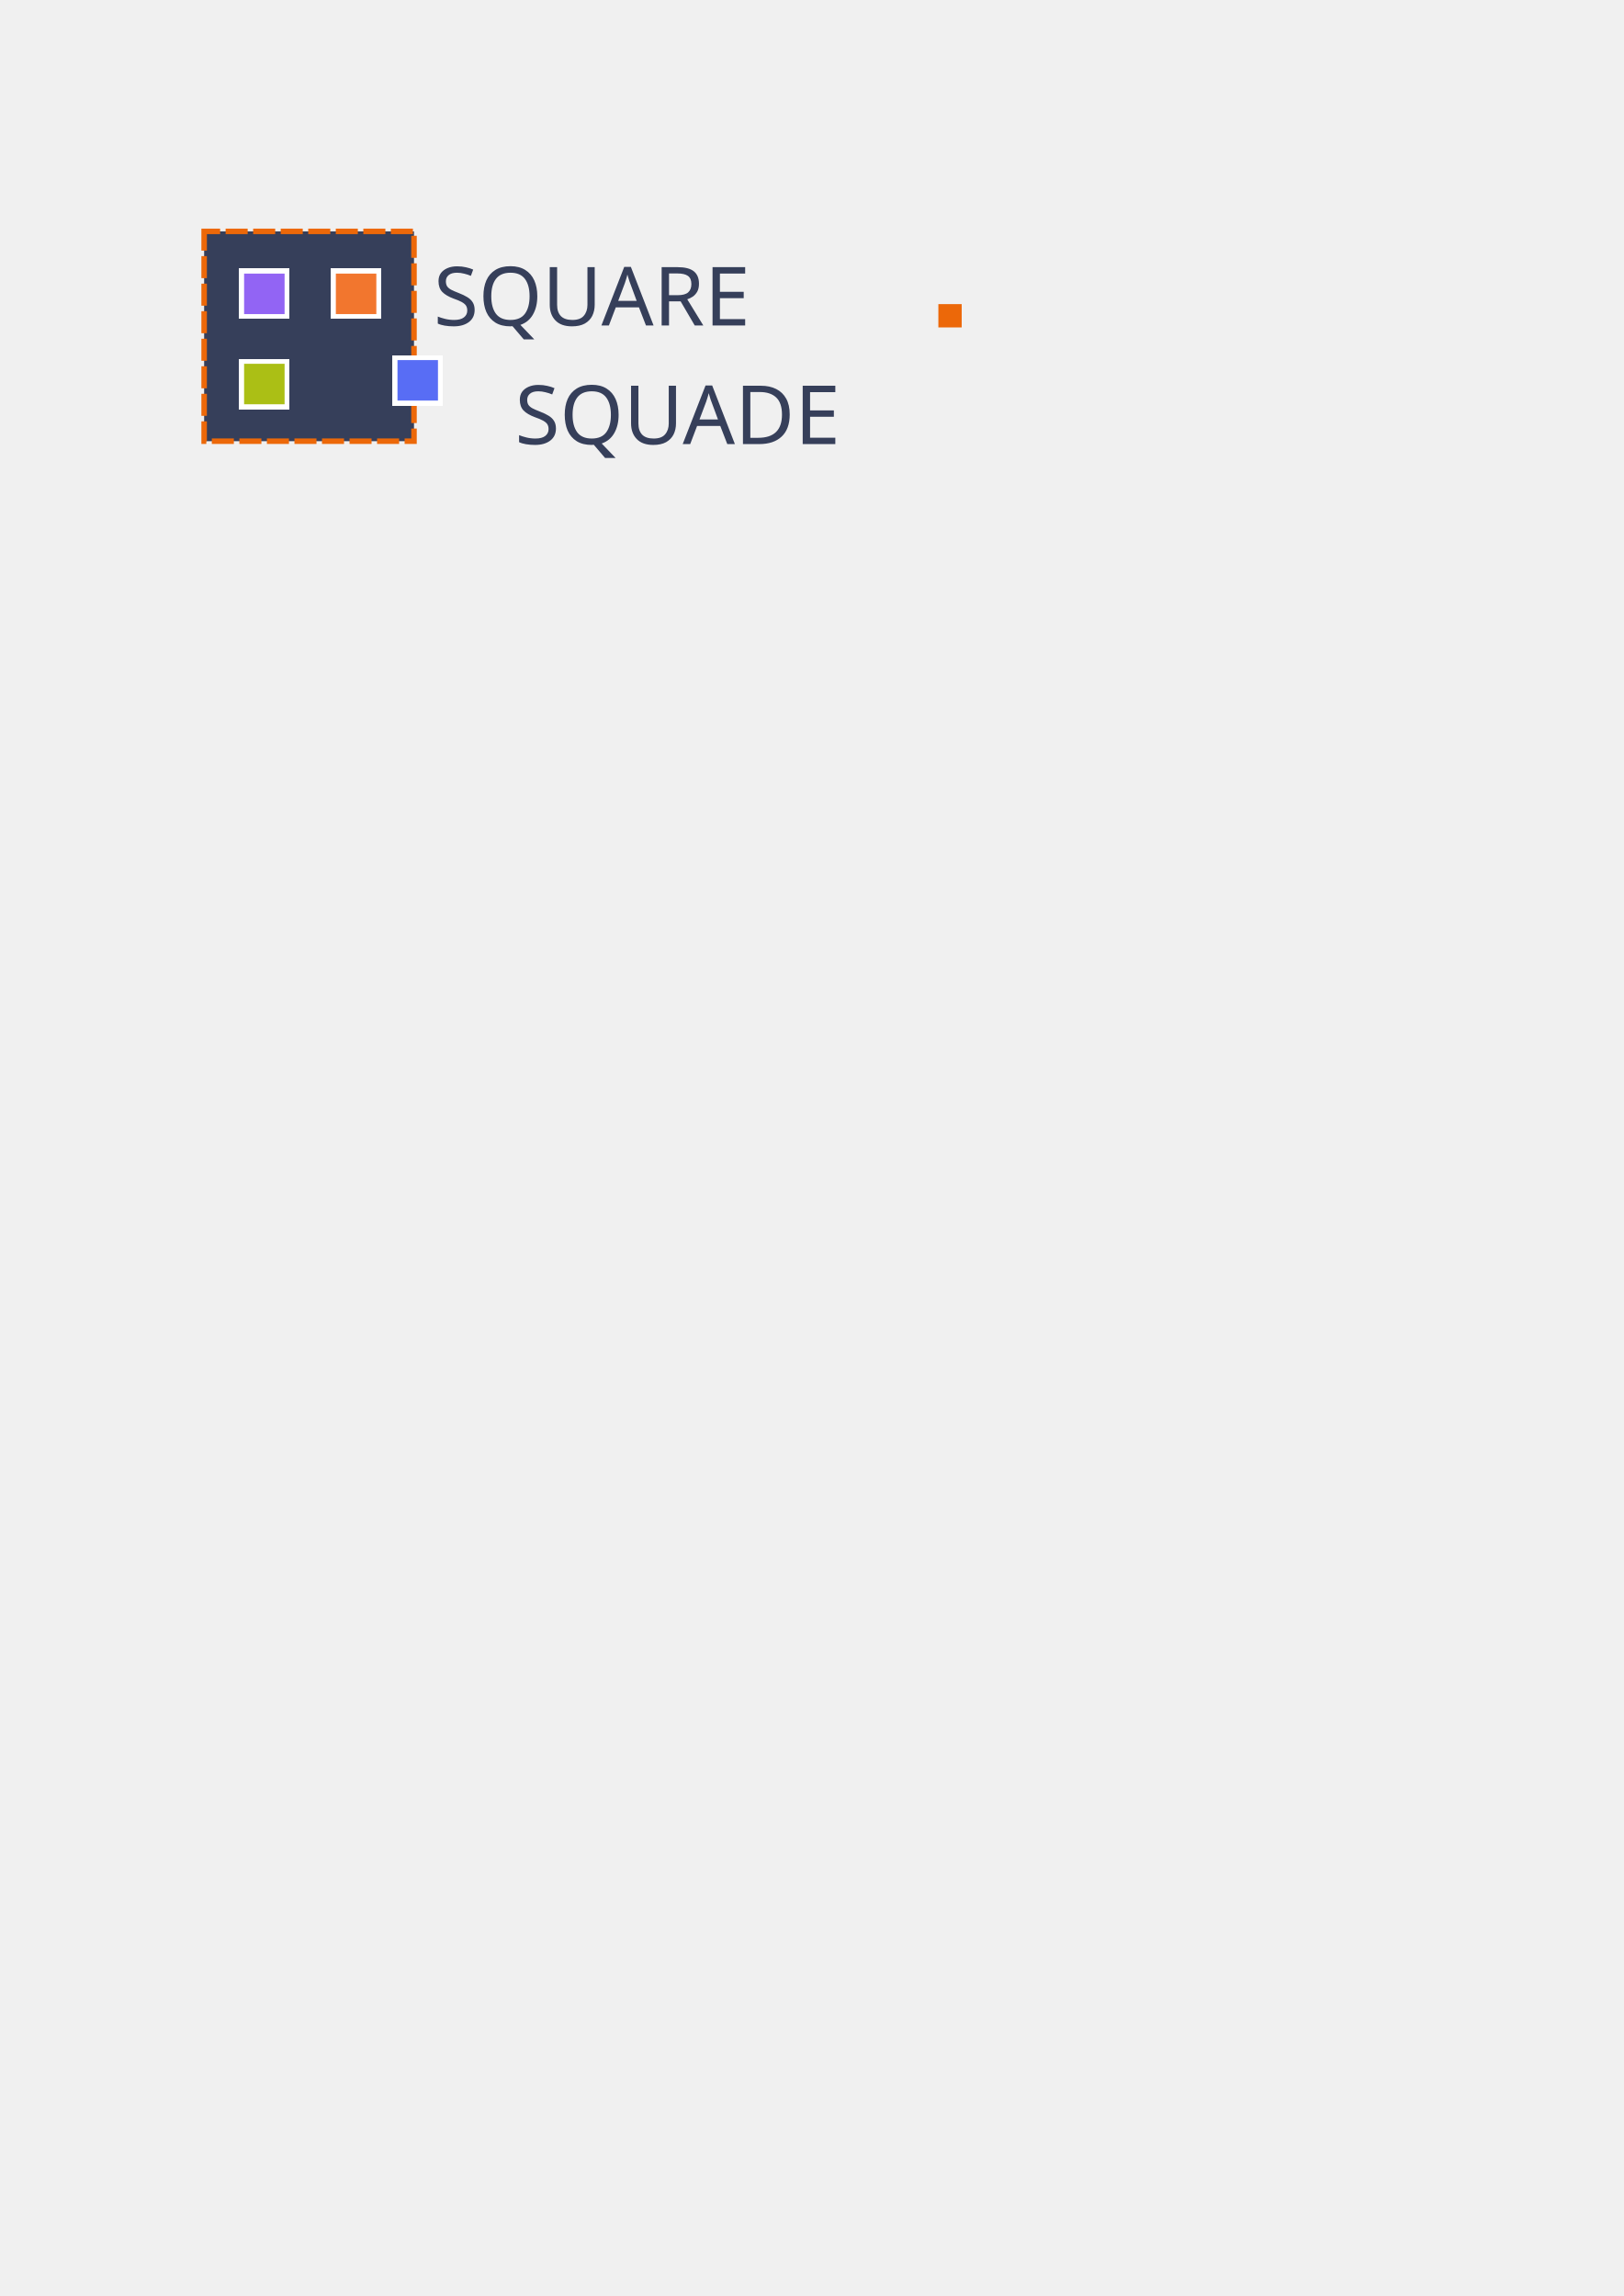
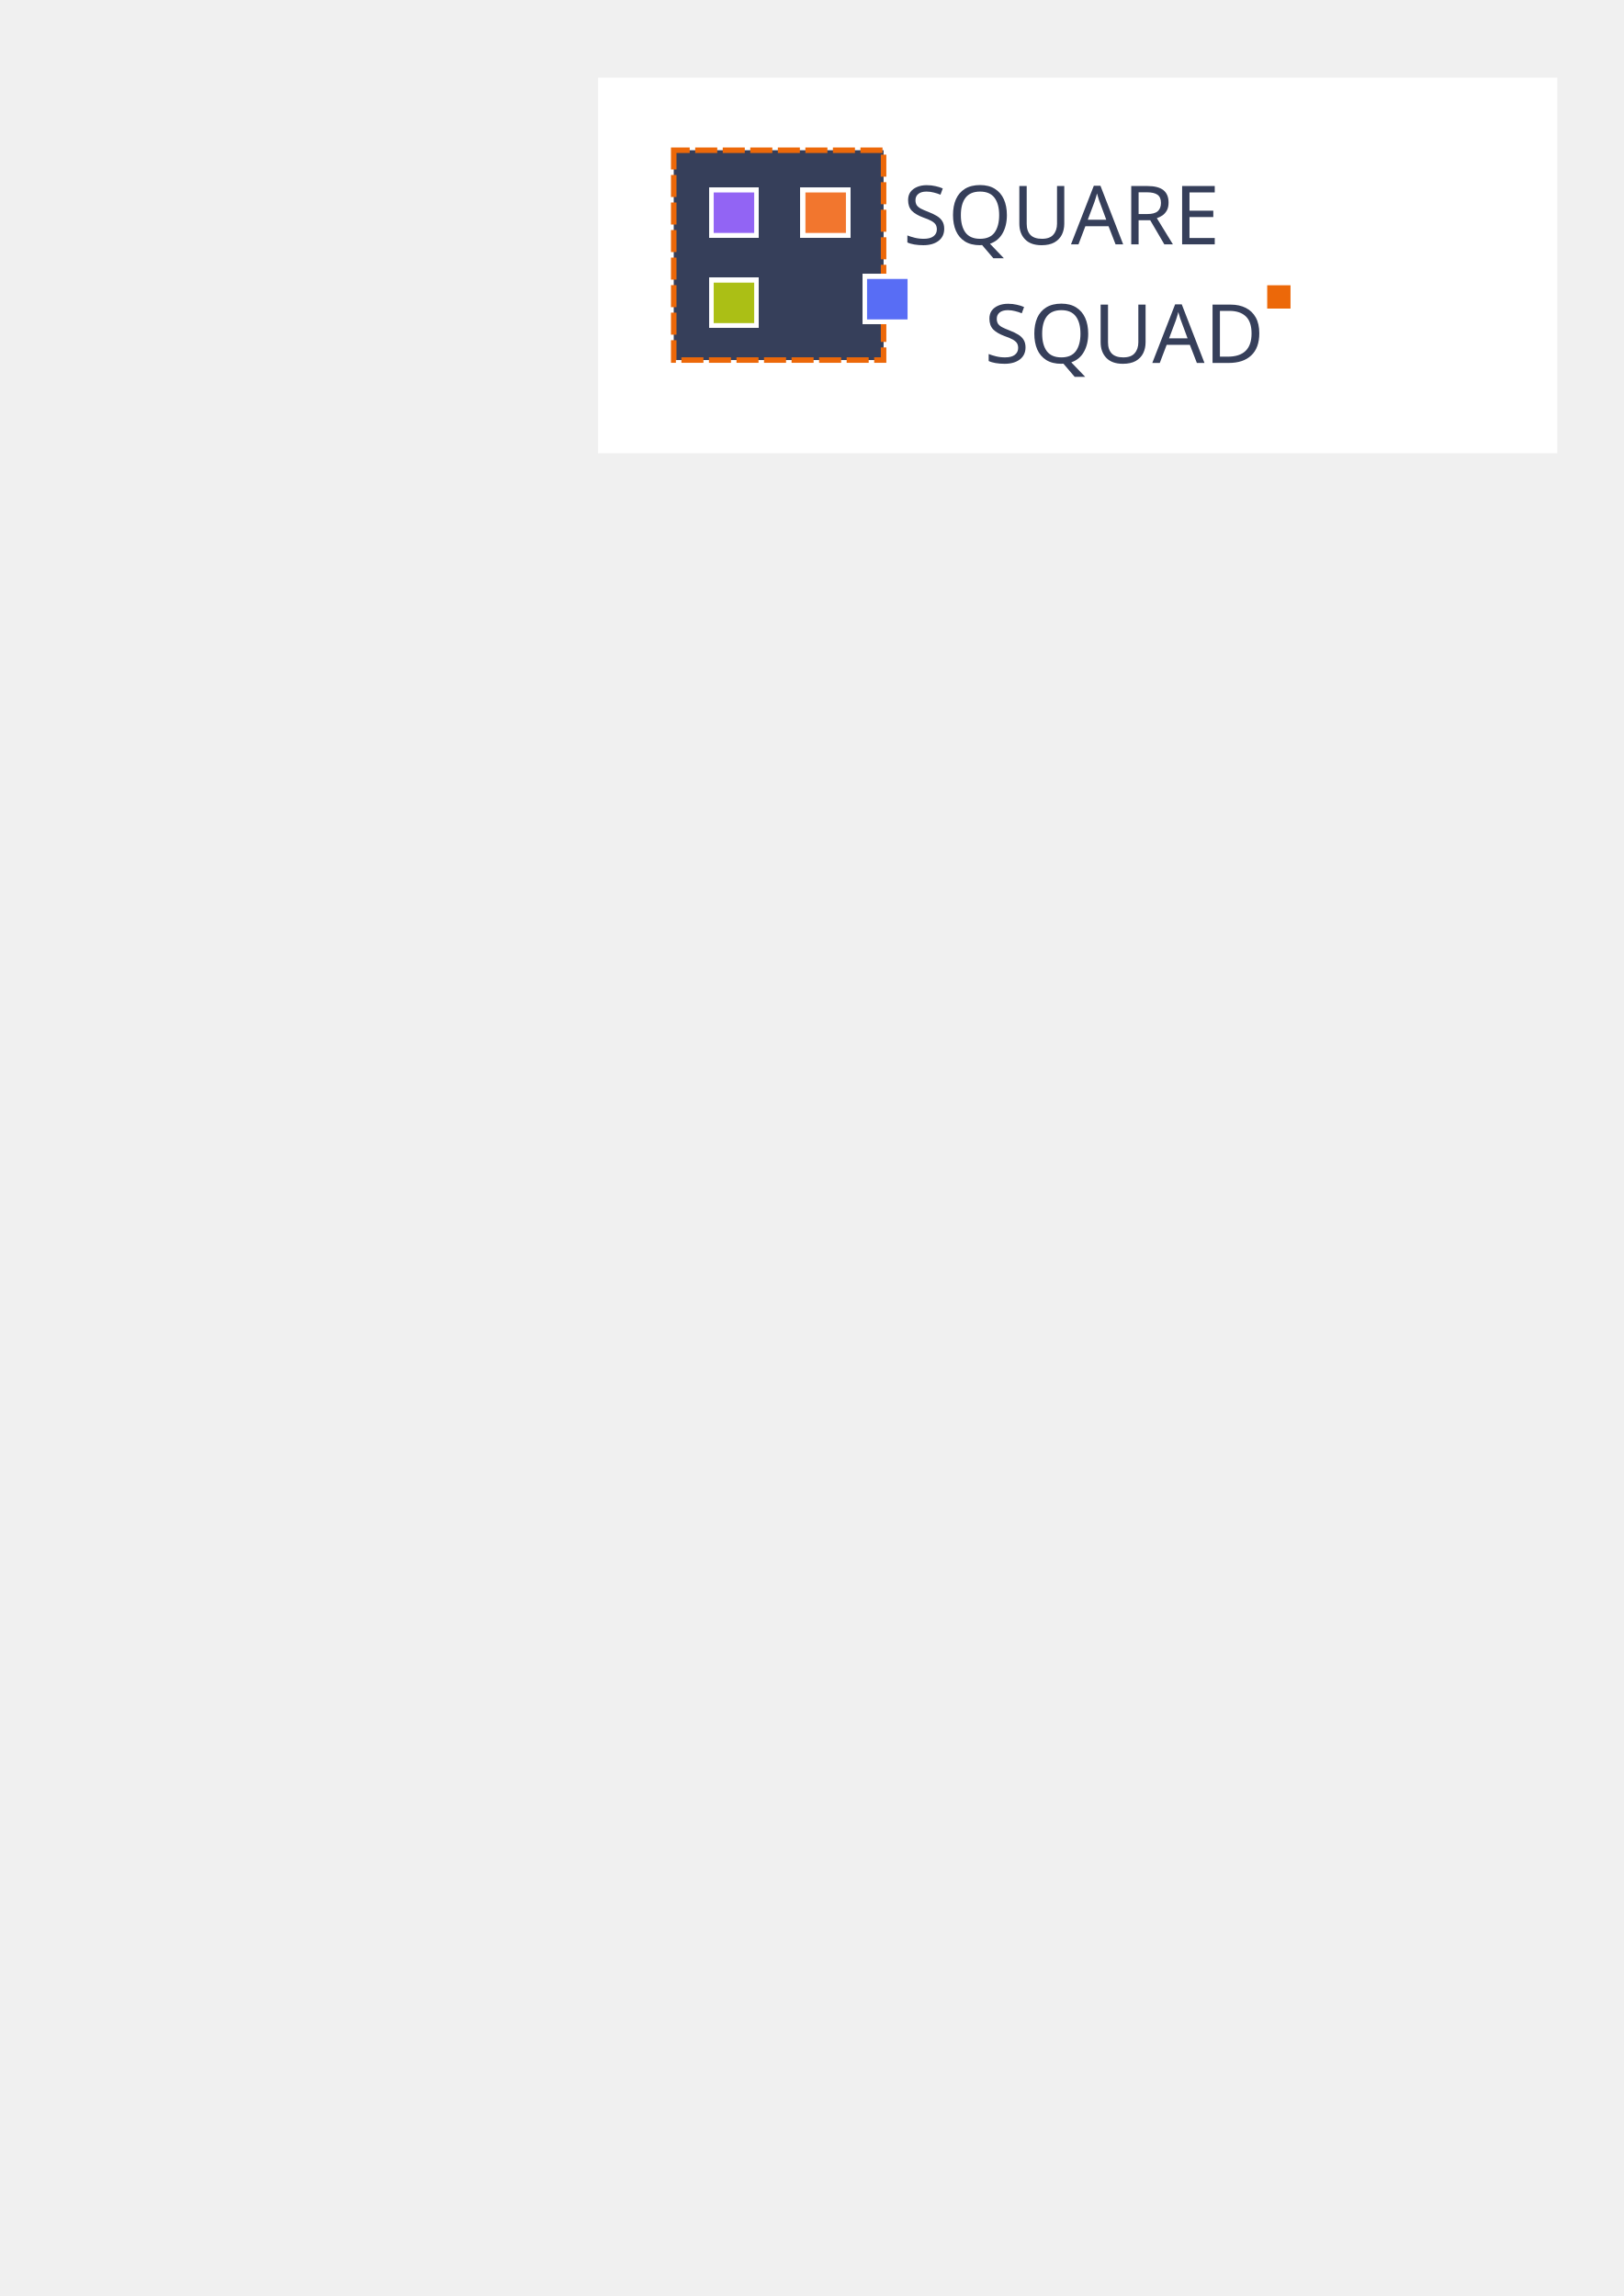
- <svg xmlns="http://www.w3.org/2000/svg" xmlns:ns1="http://www.openswatchbook.org/uri/2009/osb" width="793.701" height="1122.52" viewBox="0 0 210 297" version="1.1" id="svg8">
+ <svg xmlns="http://www.w3.org/2000/svg" xmlns:ns1="http://www.openswatchbook.org/uri/2009/osb" width="210mm" height="297mm" viewBox="0 0 210 297" version="1.1" id="svg8">
  <defs id="defs2">
    <linearGradient id="linearGradient846" ns1:paint="solid">
      <stop style="stop-color:#000000;stop-opacity:1;" offset="0" id="stop844" />
    </linearGradient>
    <filter style="color-interpolation-filters:sRGB" id="filter982" x="-0.031" width="1.061" y="-0.031" height="1.061">
      <feGaussianBlur stdDeviation="0.077" id="feGaussianBlur984" />
    </filter>
    <filter style="color-interpolation-filters:sRGB" id="filter982-6" x="-0.031" width="1.061" y="-0.031" height="1.061">
      <feGaussianBlur stdDeviation="0.077" id="feGaussianBlur984-5" />
    </filter>
    <filter style="color-interpolation-filters:sRGB" id="filter982-6-7" x="-0.031" width="1.061" y="-0.031" height="1.061">
      <feGaussianBlur stdDeviation="0.077" id="feGaussianBlur984-5-0" />
    </filter>
    <filter style="color-interpolation-filters:sRGB" id="filter982-6-9" x="-0.031" width="1.061" y="-0.031" height="1.061">
      <feGaussianBlur stdDeviation="0.077" id="feGaussianBlur984-5-9" />
    </filter>
  </defs>
  <g id="layer1">
-     <path id="rect18" style="opacity:1;fill:#363f5a;fill-opacity:1;stroke:#ec6809;stroke-width:0.712;stroke-miterlimit:4;stroke-dasharray:2.85, 0.712;stroke-dashoffset:0.784;stroke-opacity:1" d="M 26.403,29.93 H 53.544 V 57.071 H 26.403 Z" />
-     <text xml:space="preserve" style="font-size:10.583px;line-height:1.25;font-family:Pixeled;-inkscape-font-specification:Pixeled;stroke-width:0.265" x="56.073" y="42.106" id="text12">
-       <tspan id="tspan10" x="56.073" y="42.106" style="fill:#363f5a;fill-opacity:1;stroke-width:0.265">SQUARE</tspan>
-     </text>
-     <text xml:space="preserve" style="font-size:10.583px;line-height:1.25;font-family:Pixeled;-inkscape-font-specification:Pixeled;stroke-width:0.265" x="66.589" y="57.448" id="text16">
-       <tspan id="tspan14" x="66.589" y="57.448" style="fill:#363f5a;fill-opacity:1;stroke-width:0.265">SQUADE</tspan>
-     </text>
-     <rect style="opacity:1;fill:#ec6809;fill-opacity:1;stroke:none;stroke-width:0.888;stroke-miterlimit:4;stroke-dasharray:none;stroke-opacity:1" id="rect2792" width="3.016" height="3.016" x="121.363" y="39.339" />
-     <rect style="opacity:1;fill:#9264f4;fill-opacity:1;stroke:#ffffff;stroke-width:0.794;stroke-miterlimit:4;stroke-dasharray:none;stroke-opacity:1;filter:url(#filter982)" id="rect2792-9" width="6.031" height="6.031" x="31.174" y="34.995" />
-     <rect style="opacity:1;fill:#abbf15;fill-opacity:1;stroke:#ffffff;stroke-width:0.794;stroke-miterlimit:4;stroke-dasharray:none;stroke-opacity:1;filter:url(#filter982-6)" id="rect2792-9-7" width="6.031" height="6.031" x="31.174" y="46.66" />
-     <rect style="opacity:1;fill:#f2762e;fill-opacity:1;stroke:#ffffff;stroke-width:0.794;stroke-miterlimit:4;stroke-dasharray:none;stroke-opacity:1;filter:url(#filter982-6-7)" id="rect2792-9-7-3" width="6.031" height="6.031" x="43.04" y="34.995" />
-     <rect style="opacity:1;fill:#586df5;fill-opacity:1;stroke:#ffffff;stroke-width:0.794;stroke-miterlimit:4;stroke-dasharray:none;stroke-opacity:1;filter:url(#filter982-6-9)" id="rect2792-9-7-9" width="6.031" height="6.031" x="51.011" y="46.182" />
+     <rect style="fill:#ffffff;stroke:none;stroke-width:1.068;stroke-dasharray:4.274, 1.068;stroke-dashoffset:1.175;fill-opacity:1" id="rect881" width="124.06" height="48.586" x="77.353" y="10.044" />
+     <g id="layer1-3" transform="translate(60.73295,-10.49602)">
+       <path id="rect18" style="opacity:1;fill:#363f5a;fill-opacity:1;stroke:#ec6809;stroke-width:0.712;stroke-miterlimit:4;stroke-dasharray:2.85, 0.712;stroke-dashoffset:0.784;stroke-opacity:1" d="M 26.403,29.93 H 53.544 V 57.071 H 26.403 Z" />
+       <text xml:space="preserve" style="font-size:10.583px;line-height:1.25;font-family:Pixeled;-inkscape-font-specification:Pixeled;stroke-width:0.265" x="56.073" y="42.106" id="text12">
+         <tspan id="tspan10" x="56.073" y="42.106" style="fill:#363f5a;fill-opacity:1;stroke-width:0.265">SQUARE</tspan>
+       </text>
+       <text xml:space="preserve" style="font-size:10.583px;line-height:1.25;font-family:Pixeled;-inkscape-font-specification:Pixeled;stroke-width:0.265" x="66.589" y="57.448" id="text16">
+         <tspan id="tspan14" x="66.589" y="57.448" style="fill:#363f5a;fill-opacity:1;stroke-width:0.265">SQUAD</tspan>
+       </text>
+       <rect style="opacity:1;fill:#ec6809;fill-opacity:1;stroke:none;stroke-width:0.888;stroke-miterlimit:4;stroke-dasharray:none;stroke-opacity:1" id="rect2792" width="3.016" height="3.016" x="103.159" y="47.396" />
+       <rect style="opacity:1;fill:#9264f4;fill-opacity:1;stroke:#ffffff;stroke-width:0.794;stroke-miterlimit:4;stroke-dasharray:none;stroke-opacity:1;filter:url(#filter982)" id="rect2792-9" width="6.031" height="6.031" x="31.174" y="34.995" />
+       <rect style="opacity:1;fill:#abbf15;fill-opacity:1;stroke:#ffffff;stroke-width:0.794;stroke-miterlimit:4;stroke-dasharray:none;stroke-opacity:1;filter:url(#filter982-6)" id="rect2792-9-7" width="6.031" height="6.031" x="31.174" y="46.66" />
+       <rect style="opacity:1;fill:#f2762e;fill-opacity:1;stroke:#ffffff;stroke-width:0.794;stroke-miterlimit:4;stroke-dasharray:none;stroke-opacity:1;filter:url(#filter982-6-7)" id="rect2792-9-7-3" width="6.031" height="6.031" x="43.04" y="34.995" />
+       <rect style="opacity:1;fill:#586df5;fill-opacity:1;stroke:#ffffff;stroke-width:0.794;stroke-miterlimit:4;stroke-dasharray:none;stroke-opacity:1;filter:url(#filter982-6-9)" id="rect2792-9-7-9" width="6.031" height="6.031" x="51.011" y="46.182" />
+     </g>
  </g>
</svg>
